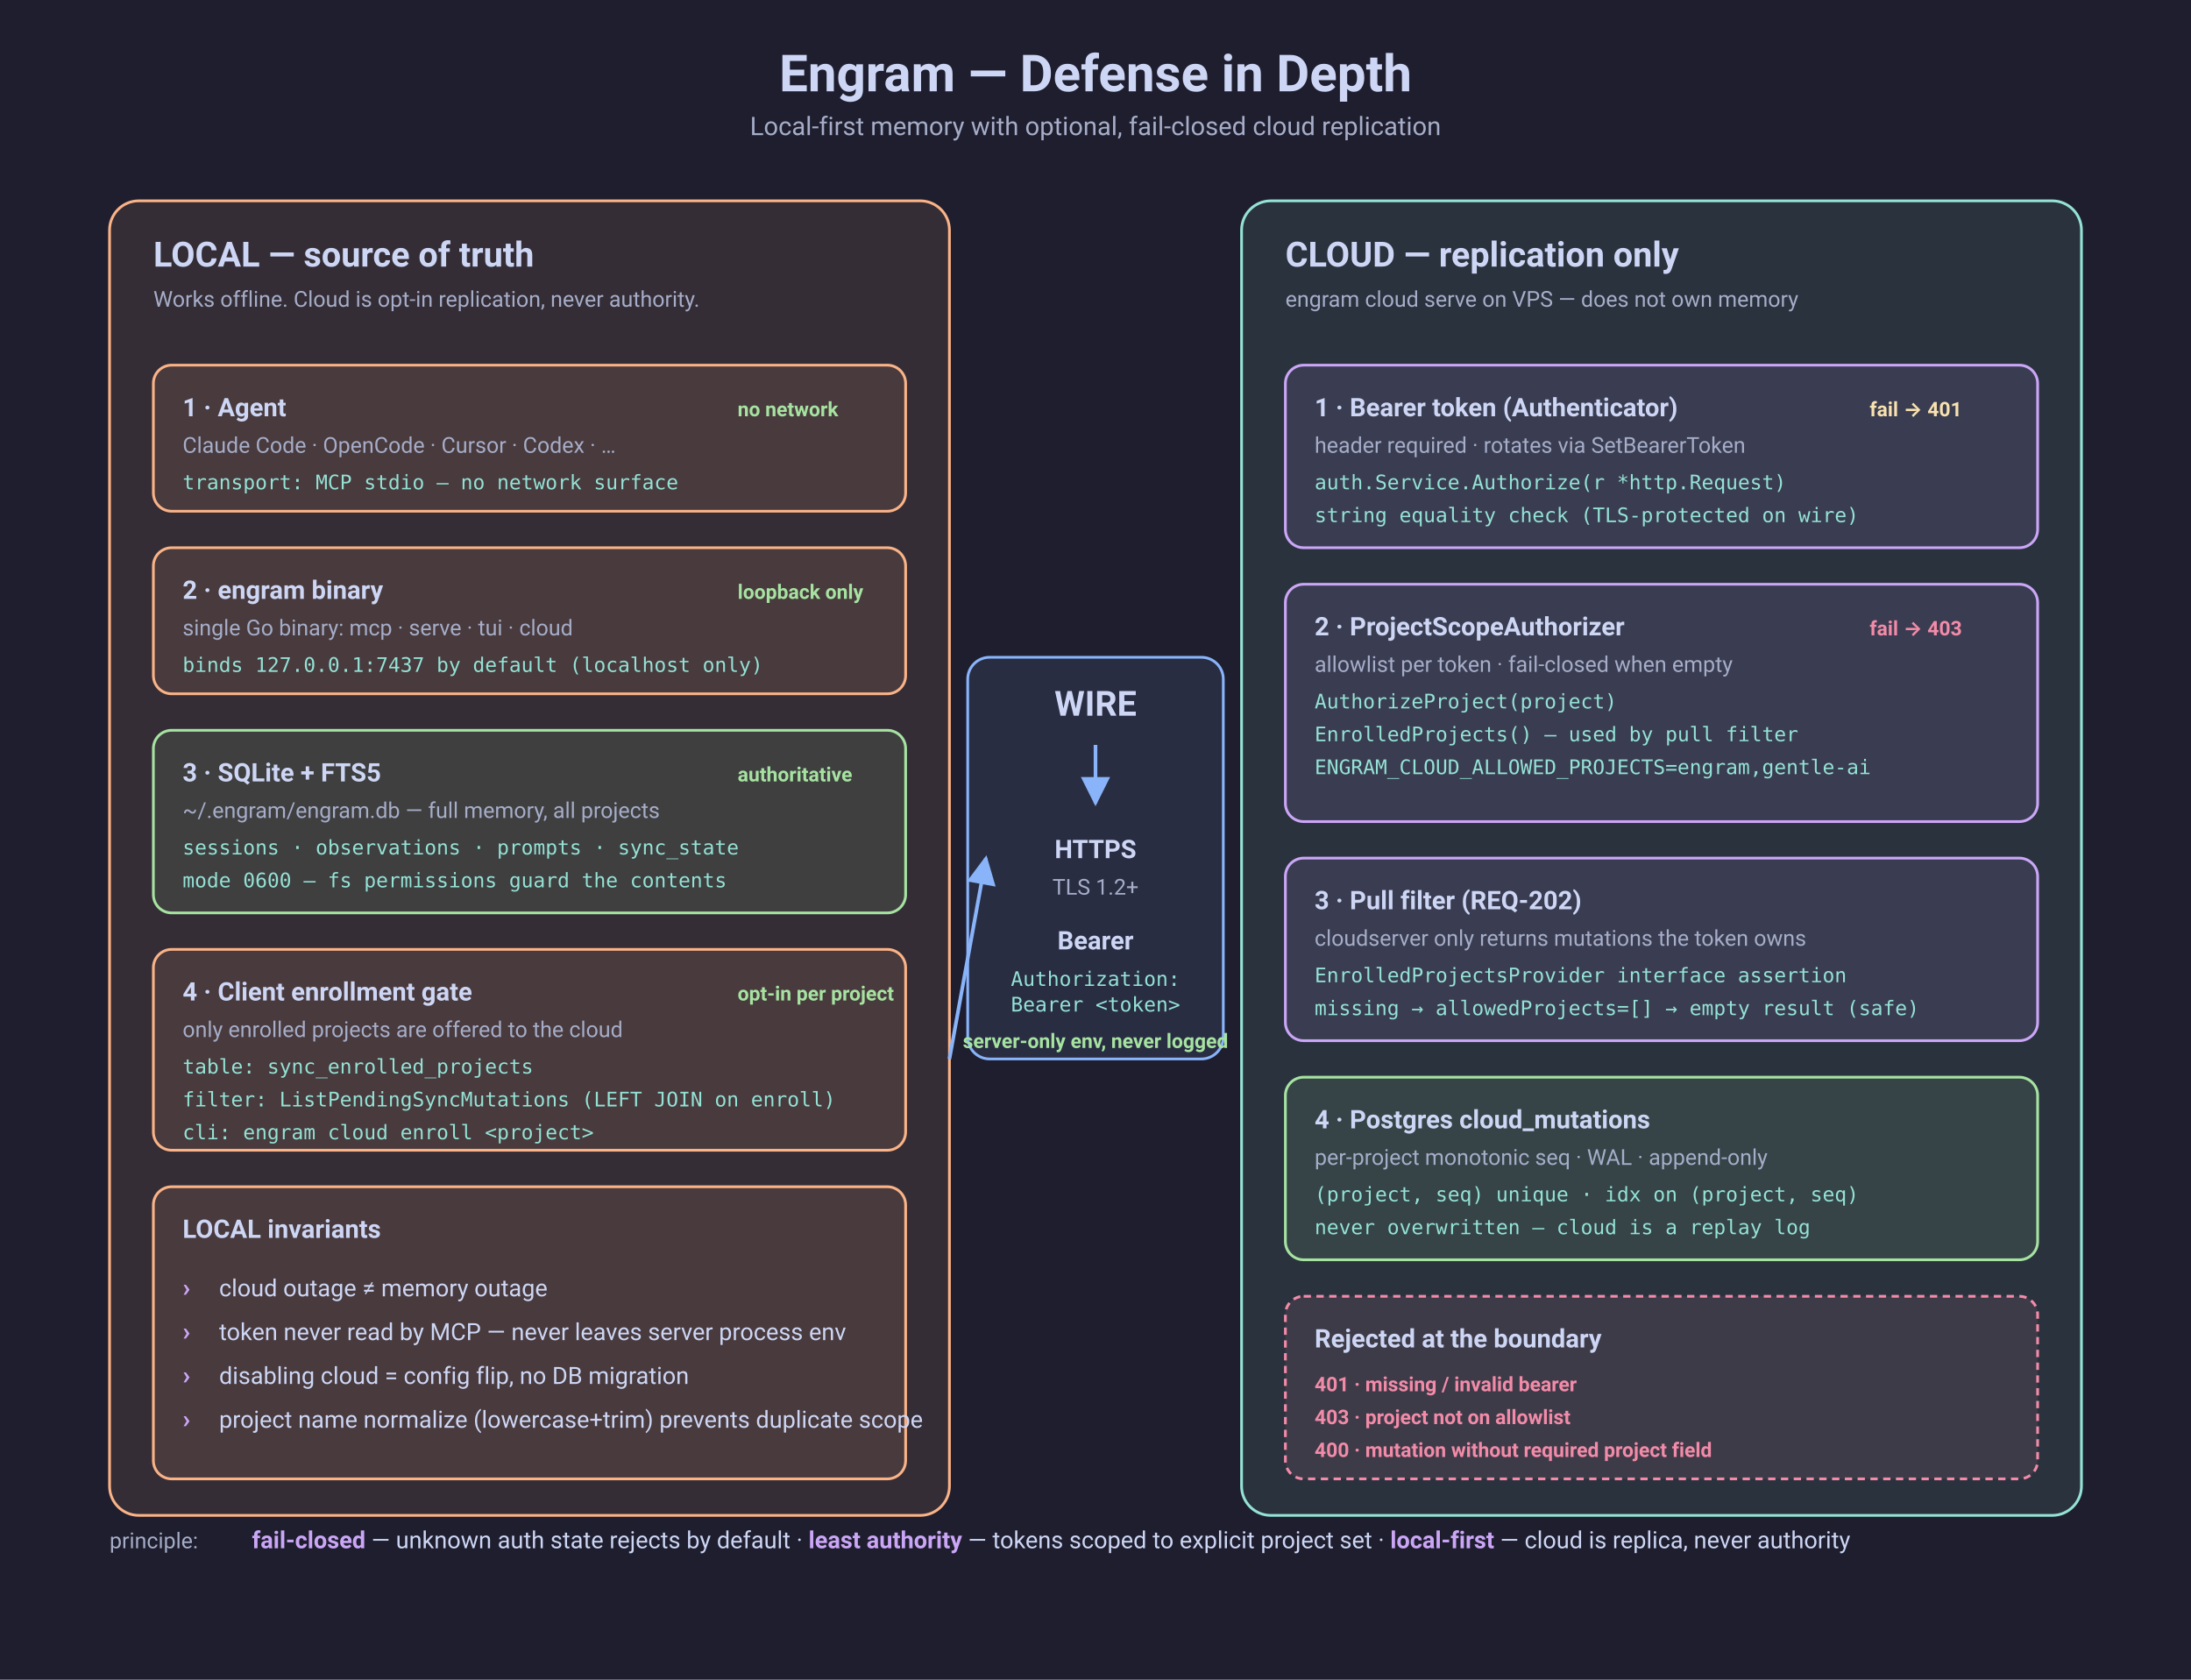
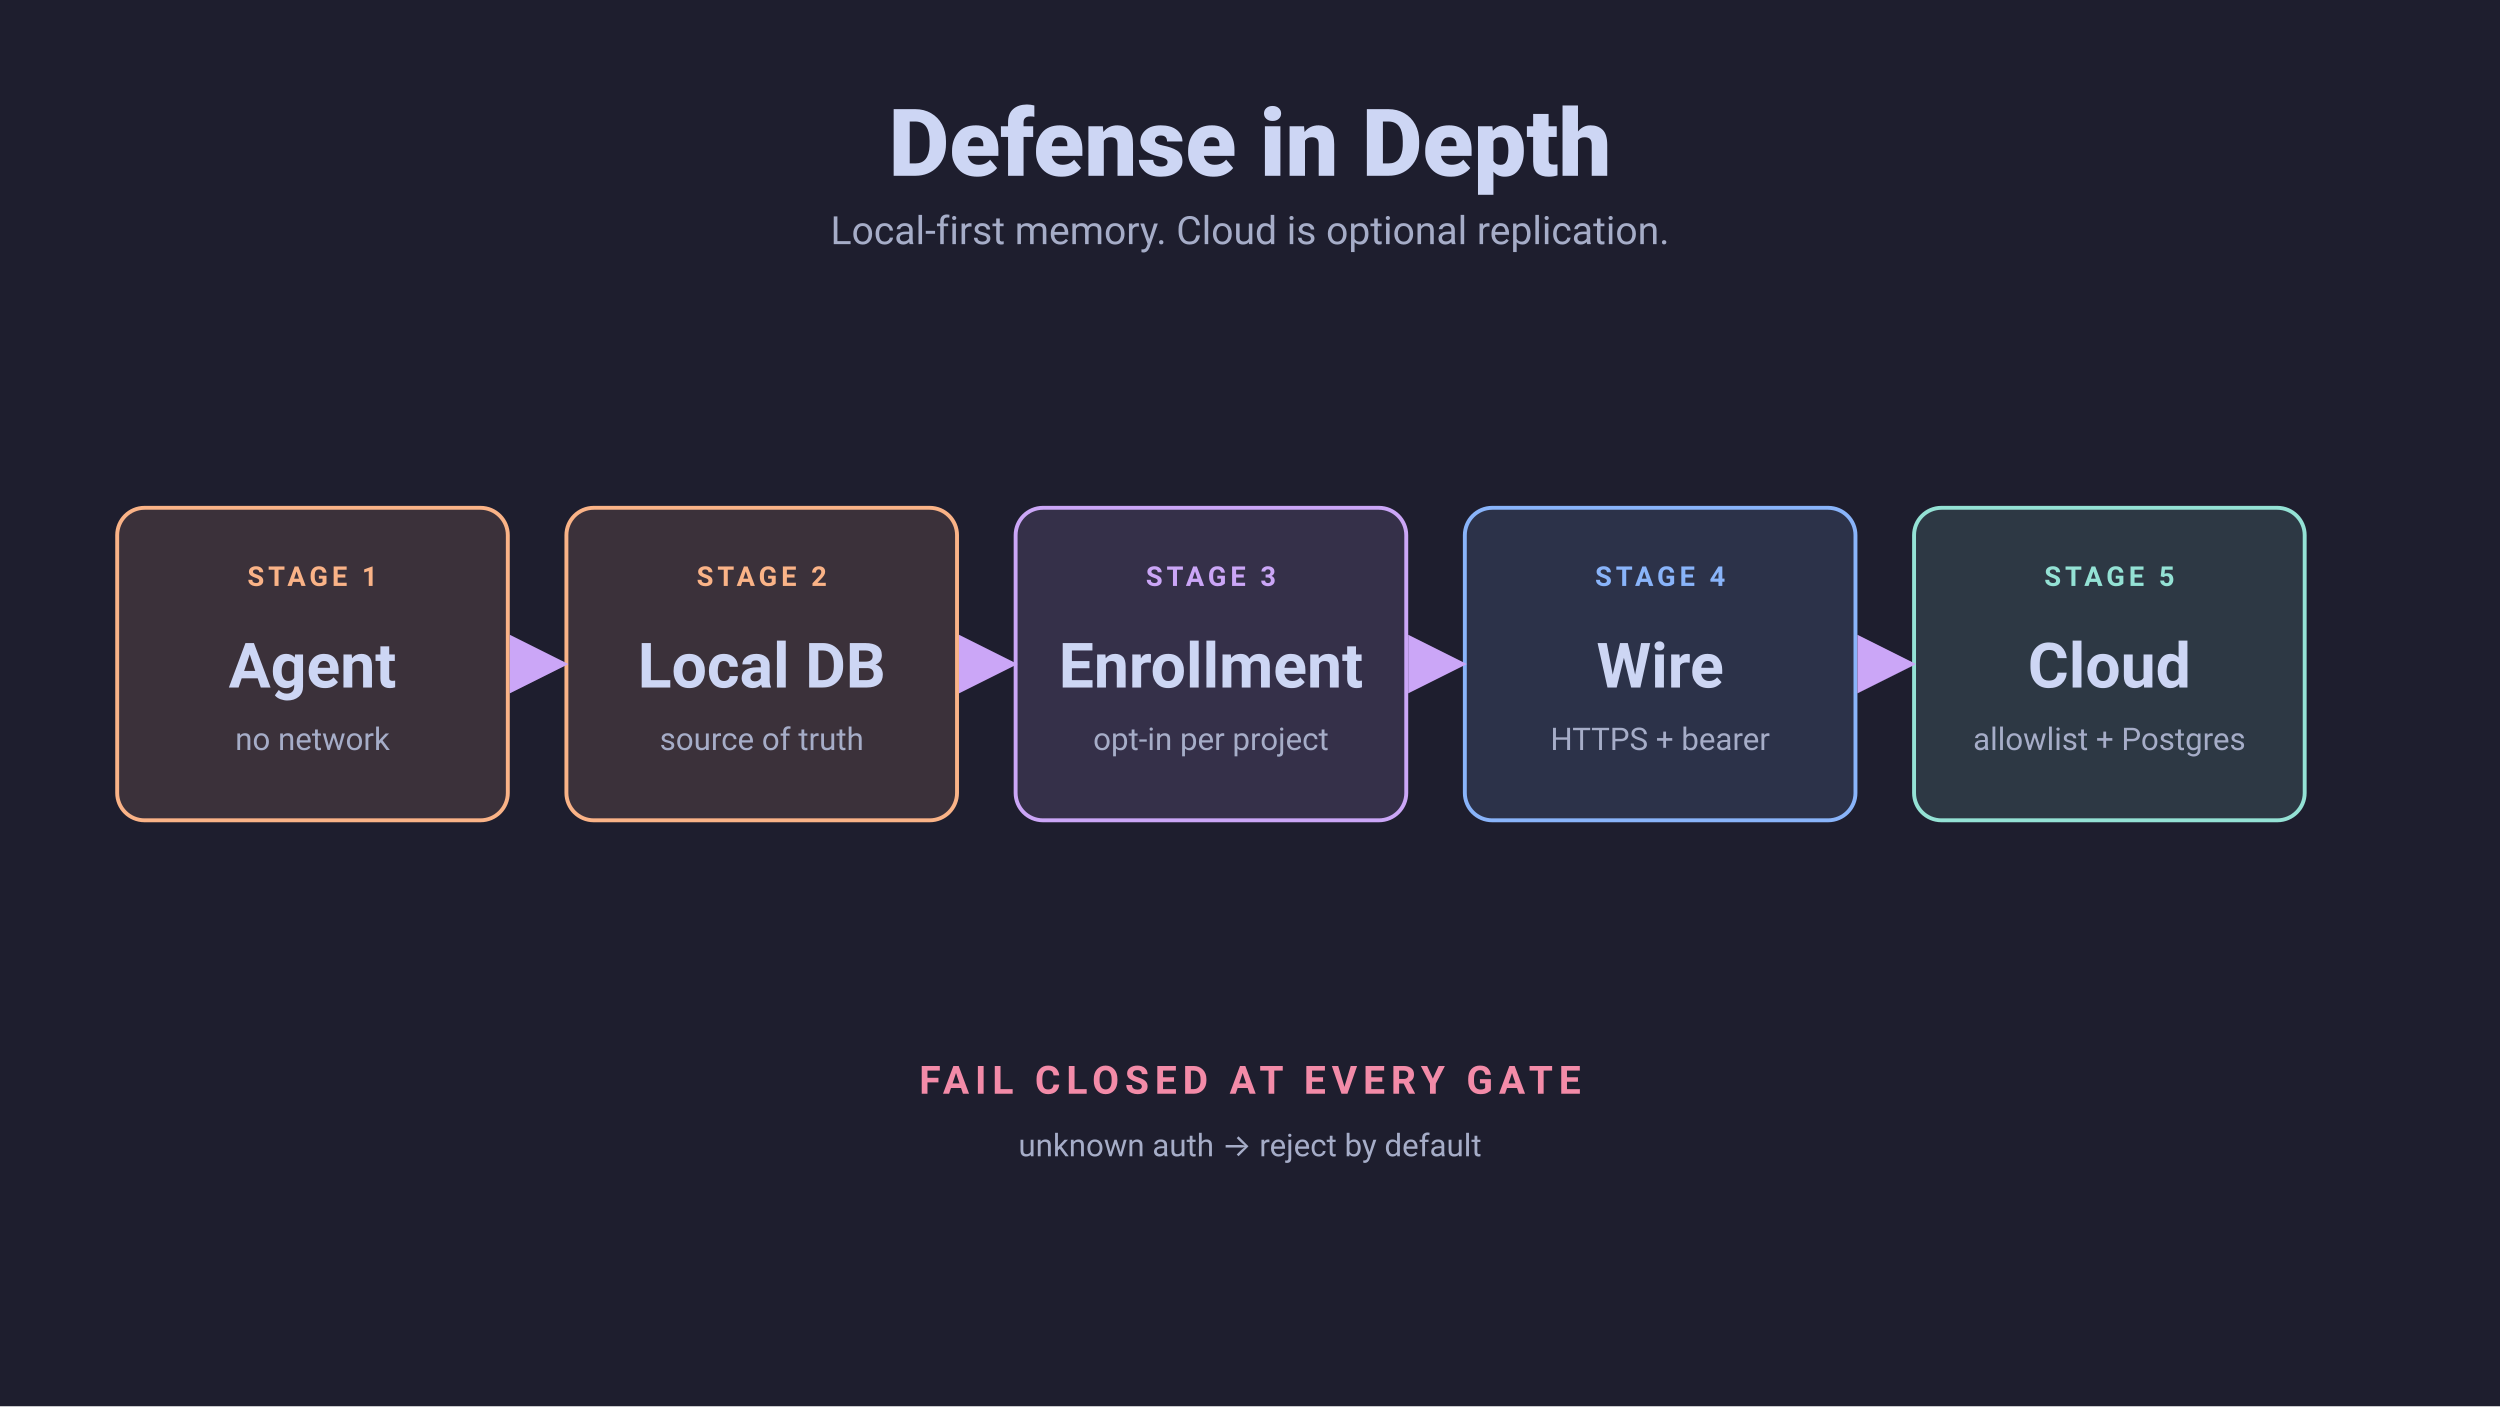
- <svg xmlns="http://www.w3.org/2000/svg" viewBox="0 0 1200 920" font-family="ui-sans-serif, -apple-system, 'Segoe UI', Roboto, sans-serif">
+ <svg xmlns="http://www.w3.org/2000/svg" viewBox="0 0 1280 720" font-family="ui-sans-serif, -apple-system, 'Segoe UI', Roboto, sans-serif">
  <defs>
-     <marker id="ar" viewBox="0 0 10 10" refX="9" refY="5" markerWidth="8" markerHeight="8" orient="auto">
-       <path d="M0 0 L10 5 L0 10 z" fill="#89b4fa" />
-     </marker>
-     <marker id="arden" viewBox="0 0 10 10" refX="9" refY="5" markerWidth="8" markerHeight="8" orient="auto">
-       <path d="M0 0 L10 5 L0 10 z" fill="#f38ba8" />
+     <marker id="ar" viewBox="0 0 10 10" refX="9" refY="5" markerWidth="10" markerHeight="10" orient="auto">
+       <path d="M0 0 L10 5 L0 10 z" fill="#cba6f7" />
    </marker>
  </defs>
-   <rect width="1200" height="920" fill="#1e1e2e" />
-   <text x="600" y="50" text-anchor="middle" fill="#cdd6f4" font-size="28" font-weight="700">Engram — Defense in Depth</text>
-   <text x="600" y="74" text-anchor="middle" fill="#a6adc8" font-size="14">Local-first memory with optional, fail-closed cloud replication</text>
-   <g transform="translate(60,110)">
-     <rect width="460" height="720" rx="16" fill="#fab3871a" stroke="#fab387" stroke-width="1.5" />
-     <text x="24" y="36" fill="#cdd6f4" font-size="19" font-weight="700">LOCAL — source of truth</text>
-     <text x="24" y="58" fill="#a6adc8" font-size="12">Works offline. Cloud is opt-in replication, never authority.</text>
-     <g transform="translate(24,90)">
-       <rect width="412" height="80" rx="10" fill="#fab3871a" stroke="#fab387" stroke-width="1.5" />
-       <text x="16" y="28" fill="#cdd6f4" font-size="14" font-weight="600">1 · Agent</text>
-       <text x="16" y="48" fill="#a6adc8" font-size="12">Claude Code · OpenCode · Cursor · Codex · …</text>
-       <text x="16" y="68" font-family="ui-monospace, 'SF Mono', Menlo, monospace" fill="#94e2d5" font-size="11">transport: MCP stdio — no network surface</text>
-       <text x="320" y="28" fill="#a6e3a1" font-size="11" font-weight="700">no network</text>
-     </g>
-     <g transform="translate(24,190)">
-       <rect width="412" height="80" rx="10" fill="#fab3871a" stroke="#fab387" stroke-width="1.5" />
-       <text x="16" y="28" fill="#cdd6f4" font-size="14" font-weight="600">2 · engram binary</text>
-       <text x="16" y="48" fill="#a6adc8" font-size="12">single Go binary: mcp · serve · tui · cloud</text>
-       <text x="16" y="68" font-family="ui-monospace, 'SF Mono', Menlo, monospace" fill="#94e2d5" font-size="11">binds 127.0.0.1:7437 by default (localhost only)</text>
-       <text x="320" y="28" fill="#a6e3a1" font-size="11" font-weight="700">loopback only</text>
-     </g>
-     <g transform="translate(24,290)">
-       <rect width="412" height="100" rx="10" fill="#a6e3a11a" stroke="#a6e3a1" stroke-width="1.5" />
-       <text x="16" y="28" fill="#cdd6f4" font-size="14" font-weight="600">3 · SQLite + FTS5</text>
-       <text x="16" y="48" fill="#a6adc8" font-size="12">~/.engram/engram.db — full memory, all projects</text>
-       <text x="16" y="68" font-family="ui-monospace, 'SF Mono', Menlo, monospace" fill="#94e2d5" font-size="11">sessions · observations · prompts · sync_state</text>
-       <text x="16" y="86" font-family="ui-monospace, 'SF Mono', Menlo, monospace" fill="#94e2d5" font-size="11">mode 0600 — fs permissions guard the contents</text>
-       <text x="320" y="28" fill="#a6e3a1" font-size="11" font-weight="700">authoritative</text>
-     </g>
-     <g transform="translate(24,410)">
-       <rect width="412" height="110" rx="10" fill="#fab3871a" stroke="#fab387" stroke-width="1.5" />
-       <text x="16" y="28" fill="#cdd6f4" font-size="14" font-weight="600">4 · Client enrollment gate</text>
-       <text x="16" y="48" fill="#a6adc8" font-size="12">only enrolled projects are offered to the cloud</text>
-       <text x="16" y="68" font-family="ui-monospace, 'SF Mono', Menlo, monospace" fill="#94e2d5" font-size="11">table:  sync_enrolled_projects</text>
-       <text x="16" y="86" font-family="ui-monospace, 'SF Mono', Menlo, monospace" fill="#94e2d5" font-size="11">filter: ListPendingSyncMutations (LEFT JOIN on enroll)</text>
-       <text x="16" y="104" font-family="ui-monospace, 'SF Mono', Menlo, monospace" fill="#94e2d5" font-size="11">cli:    engram cloud enroll &lt;project&gt;</text>
-       <text x="320" y="28" fill="#a6e3a1" font-size="11" font-weight="700">opt-in per project</text>
-     </g>
-     <g transform="translate(24,540)">
-       <rect width="412" height="160" rx="10" fill="#fab3871a" stroke="#fab387" stroke-width="1.5" />
-       <text x="16" y="28" fill="#cdd6f4" font-size="14" font-weight="600">LOCAL invariants</text>
-       <text x="16" y="60" fill="#cba6f7" font-size="14" font-weight="700">›</text>
-       <text x="36" y="60" fill="#cdd6f4" font-size="13">cloud outage ≠ memory outage</text>
-       <text x="16" y="84" fill="#cba6f7" font-size="14" font-weight="700">›</text>
-       <text x="36" y="84" fill="#cdd6f4" font-size="13">token never read by MCP — never leaves server process env</text>
-       <text x="16" y="108" fill="#cba6f7" font-size="14" font-weight="700">›</text>
-       <text x="36" y="108" fill="#cdd6f4" font-size="13">disabling cloud = config flip, no DB migration</text>
-       <text x="16" y="132" fill="#cba6f7" font-size="14" font-weight="700">›</text>
-       <text x="36" y="132" fill="#cdd6f4" font-size="13">project name normalize (lowercase+trim) prevents duplicate scope</text>
-     </g>
+   <rect width="1280" height="720" fill="#1e1e2e" />
+   <text x="640" y="90" text-anchor="middle" fill="#cdd6f4" font-size="48" font-weight="800">Defense in Depth</text>
+   <text x="640" y="125" text-anchor="middle" fill="#a6adc8" font-size="20">Local-first memory. Cloud is optional replication.</text>
+   <g transform="translate(60,260)">
+     <rect width="200" height="160" rx="14" fill="#fab38722" stroke="#fab387" stroke-width="2" />
+     <text x="100" y="40" text-anchor="middle" fill="#fab387" font-size="14" font-weight="700" letter-spacing="2">STAGE 1</text>
+     <text x="100" y="92" text-anchor="middle" fill="#cdd6f4" font-size="32" font-weight="700">Agent</text>
+     <text x="100" y="124" text-anchor="middle" fill="#a6adc8" font-size="16">no network</text>
  </g>
-   <g transform="translate(530,360)">
-     <rect width="140" height="220" rx="12" fill="#89b4fa1a" stroke="#89b4fa" stroke-width="1.5" />
-     <text x="70" y="32" text-anchor="middle" fill="#cdd6f4" font-size="19" font-weight="700">WIRE</text>
-     <line x1="70" y1="48" x2="70" y2="80" stroke="#89b4fa" stroke-width="2" fill="none" marker-end="url(#ar)" />
-     <text x="70" y="110" text-anchor="middle" fill="#cdd6f4" font-size="14" font-weight="600">HTTPS</text>
-     <text x="70" y="130" text-anchor="middle" fill="#a6adc8" font-size="12">TLS 1.2+</text>
-     <text x="70" y="160" text-anchor="middle" fill="#cdd6f4" font-size="14" font-weight="600">Bearer</text>
-     <text x="70" y="180" text-anchor="middle" font-family="ui-monospace, 'SF Mono', Menlo, monospace" fill="#94e2d5" font-size="11">Authorization:</text>
-     <text x="70" y="194" text-anchor="middle" font-family="ui-monospace, 'SF Mono', Menlo, monospace" fill="#94e2d5" font-size="11">Bearer &lt;token&gt;</text>
-     <text x="70" y="214" text-anchor="middle" fill="#a6e3a1" font-size="11" font-weight="700">server-only env, never logged</text>
+   <g transform="translate(290,260)">
+     <rect width="200" height="160" rx="14" fill="#fab38722" stroke="#fab387" stroke-width="2" />
+     <text x="100" y="40" text-anchor="middle" fill="#fab387" font-size="14" font-weight="700" letter-spacing="2">STAGE 2</text>
+     <text x="100" y="92" text-anchor="middle" fill="#cdd6f4" font-size="32" font-weight="700">Local DB</text>
+     <text x="100" y="124" text-anchor="middle" fill="#a6adc8" font-size="16">source of truth</text>
  </g>
-   <line x1="520" y1="580" x2="540" y2="470" stroke="#89b4fa" stroke-width="2" fill="none" marker-end="url(#ar)" />
-   <g transform="translate(680,110)">
-     <rect width="460" height="720" rx="16" fill="#94e2d51a" stroke="#94e2d5" stroke-width="1.5" />
-     <text x="24" y="36" fill="#cdd6f4" font-size="19" font-weight="700">CLOUD — replication only</text>
-     <text x="24" y="58" fill="#a6adc8" font-size="12">engram cloud serve on VPS — does not own memory</text>
-     <g transform="translate(24,90)">
-       <rect width="412" height="100" rx="10" fill="#cba6f71a" stroke="#cba6f7" stroke-width="1.5" />
-       <text x="16" y="28" fill="#cdd6f4" font-size="14" font-weight="600">1 · Bearer token (Authenticator)</text>
-       <text x="16" y="48" fill="#a6adc8" font-size="12">header required · rotates via SetBearerToken</text>
-       <text x="16" y="68" font-family="ui-monospace, 'SF Mono', Menlo, monospace" fill="#94e2d5" font-size="11">auth.Service.Authorize(r *http.Request)</text>
-       <text x="16" y="86" font-family="ui-monospace, 'SF Mono', Menlo, monospace" fill="#94e2d5" font-size="11">string equality check (TLS-protected on wire)</text>
-       <text x="320" y="28" fill="#f9e2af" font-size="11" font-weight="700">fail → 401</text>
-     </g>
-     <g transform="translate(24,210)">
-       <rect width="412" height="130" rx="10" fill="#cba6f71a" stroke="#cba6f7" stroke-width="1.5" />
-       <text x="16" y="28" fill="#cdd6f4" font-size="14" font-weight="600">2 · ProjectScopeAuthorizer</text>
-       <text x="16" y="48" fill="#a6adc8" font-size="12">allowlist per token · fail-closed when empty</text>
-       <text x="16" y="68" font-family="ui-monospace, 'SF Mono', Menlo, monospace" fill="#94e2d5" font-size="11">AuthorizeProject(project)</text>
-       <text x="16" y="86" font-family="ui-monospace, 'SF Mono', Menlo, monospace" fill="#94e2d5" font-size="11">EnrolledProjects() — used by pull filter</text>
-       <text x="16" y="104" font-family="ui-monospace, 'SF Mono', Menlo, monospace" fill="#94e2d5" font-size="11">ENGRAM_CLOUD_ALLOWED_PROJECTS=engram,gentle-ai</text>
-       <text x="320" y="28" fill="#f38ba8" font-size="11" font-weight="700">fail → 403</text>
-     </g>
-     <g transform="translate(24,360)">
-       <rect width="412" height="100" rx="10" fill="#cba6f71a" stroke="#cba6f7" stroke-width="1.5" />
-       <text x="16" y="28" fill="#cdd6f4" font-size="14" font-weight="600">3 · Pull filter (REQ-202)</text>
-       <text x="16" y="48" fill="#a6adc8" font-size="12">cloudserver only returns mutations the token owns</text>
-       <text x="16" y="68" font-family="ui-monospace, 'SF Mono', Menlo, monospace" fill="#94e2d5" font-size="11">EnrolledProjectsProvider interface assertion</text>
-       <text x="16" y="86" font-family="ui-monospace, 'SF Mono', Menlo, monospace" fill="#94e2d5" font-size="11">missing → allowedProjects=[] → empty result (safe)</text>
-     </g>
-     <g transform="translate(24,480)">
-       <rect width="412" height="100" rx="10" fill="#a6e3a11a" stroke="#a6e3a1" stroke-width="1.5" />
-       <text x="16" y="28" fill="#cdd6f4" font-size="14" font-weight="600">4 · Postgres cloud_mutations</text>
-       <text x="16" y="48" fill="#a6adc8" font-size="12">per-project monotonic seq · WAL · append-only</text>
-       <text x="16" y="68" font-family="ui-monospace, 'SF Mono', Menlo, monospace" fill="#94e2d5" font-size="11">(project, seq) unique · idx on (project, seq)</text>
-       <text x="16" y="86" font-family="ui-monospace, 'SF Mono', Menlo, monospace" fill="#94e2d5" font-size="11">never overwritten — cloud is a replay log</text>
-     </g>
-     <g transform="translate(24,600)">
-       <rect width="412" height="100" rx="10" fill="#f38ba81a" stroke="#f38ba8" stroke-width="1.5" stroke-dasharray="4 3" />
-       <text x="16" y="28" fill="#cdd6f4" font-size="14" font-weight="600">Rejected at the boundary</text>
-       <text x="16" y="52" fill="#f38ba8" font-size="11" font-weight="700">401 · missing / invalid bearer</text>
-       <text x="16" y="70" fill="#f38ba8" font-size="11" font-weight="700">403 · project not on allowlist</text>
-       <text x="16" y="88" fill="#f38ba8" font-size="11" font-weight="700">400 · mutation without required project field</text>
-     </g>
+   <g transform="translate(520,260)">
+     <rect width="200" height="160" rx="14" fill="#cba6f722" stroke="#cba6f7" stroke-width="2" />
+     <text x="100" y="40" text-anchor="middle" fill="#cba6f7" font-size="14" font-weight="700" letter-spacing="2">STAGE 3</text>
+     <text x="100" y="92" text-anchor="middle" fill="#cdd6f4" font-size="32" font-weight="700">Enrollment</text>
+     <text x="100" y="124" text-anchor="middle" fill="#a6adc8" font-size="16">opt-in per project</text>
  </g>
-   <g transform="translate(60,848)">
-     <text fill="#a6adc8" font-size="12">principle:</text>
-     <text x="78" y="0" fill="#cdd6f4" font-size="13">
-       <tspan fill="#cba6f7" font-weight="700">fail-closed</tspan> — unknown auth state rejects by default · <tspan fill="#cba6f7" font-weight="700">least authority</tspan> — tokens scoped to explicit project set · <tspan fill="#cba6f7" font-weight="700">local-first</tspan> — cloud is replica, never authority</text>
+   <g transform="translate(750,260)">
+     <rect width="200" height="160" rx="14" fill="#89b4fa22" stroke="#89b4fa" stroke-width="2" />
+     <text x="100" y="40" text-anchor="middle" fill="#89b4fa" font-size="14" font-weight="700" letter-spacing="2">STAGE 4</text>
+     <text x="100" y="92" text-anchor="middle" fill="#cdd6f4" font-size="32" font-weight="700">Wire</text>
+     <text x="100" y="124" text-anchor="middle" fill="#a6adc8" font-size="16">HTTPS + bearer</text>
+   </g>
+   <g transform="translate(980,260)">
+     <rect width="200" height="160" rx="14" fill="#94e2d522" stroke="#94e2d5" stroke-width="2" />
+     <text x="100" y="40" text-anchor="middle" fill="#94e2d5" font-size="14" font-weight="700" letter-spacing="2">STAGE 5</text>
+     <text x="100" y="92" text-anchor="middle" fill="#cdd6f4" font-size="32" font-weight="700">Cloud</text>
+     <text x="100" y="124" text-anchor="middle" fill="#a6adc8" font-size="16">allowlist + Postgres</text>
+   </g>
+   <line x1="262" y1="340" x2="288" y2="340" stroke="#cba6f7" stroke-width="3" marker-end="url(#ar)" />
+   <line x1="492" y1="340" x2="518" y2="340" stroke="#cba6f7" stroke-width="3" marker-end="url(#ar)" />
+   <line x1="722" y1="340" x2="748" y2="340" stroke="#cba6f7" stroke-width="3" marker-end="url(#ar)" />
+   <line x1="952" y1="340" x2="978" y2="340" stroke="#cba6f7" stroke-width="3" marker-end="url(#ar)" />
+   <g transform="translate(640,560)">
+     <text x="0" y="0" text-anchor="middle" fill="#f38ba8" font-size="20" font-weight="700" letter-spacing="3">FAIL CLOSED AT EVERY GATE</text>
+     <text x="0" y="32" text-anchor="middle" fill="#a6adc8" font-size="16">unknown auth → reject by default</text>
  </g>
</svg>
